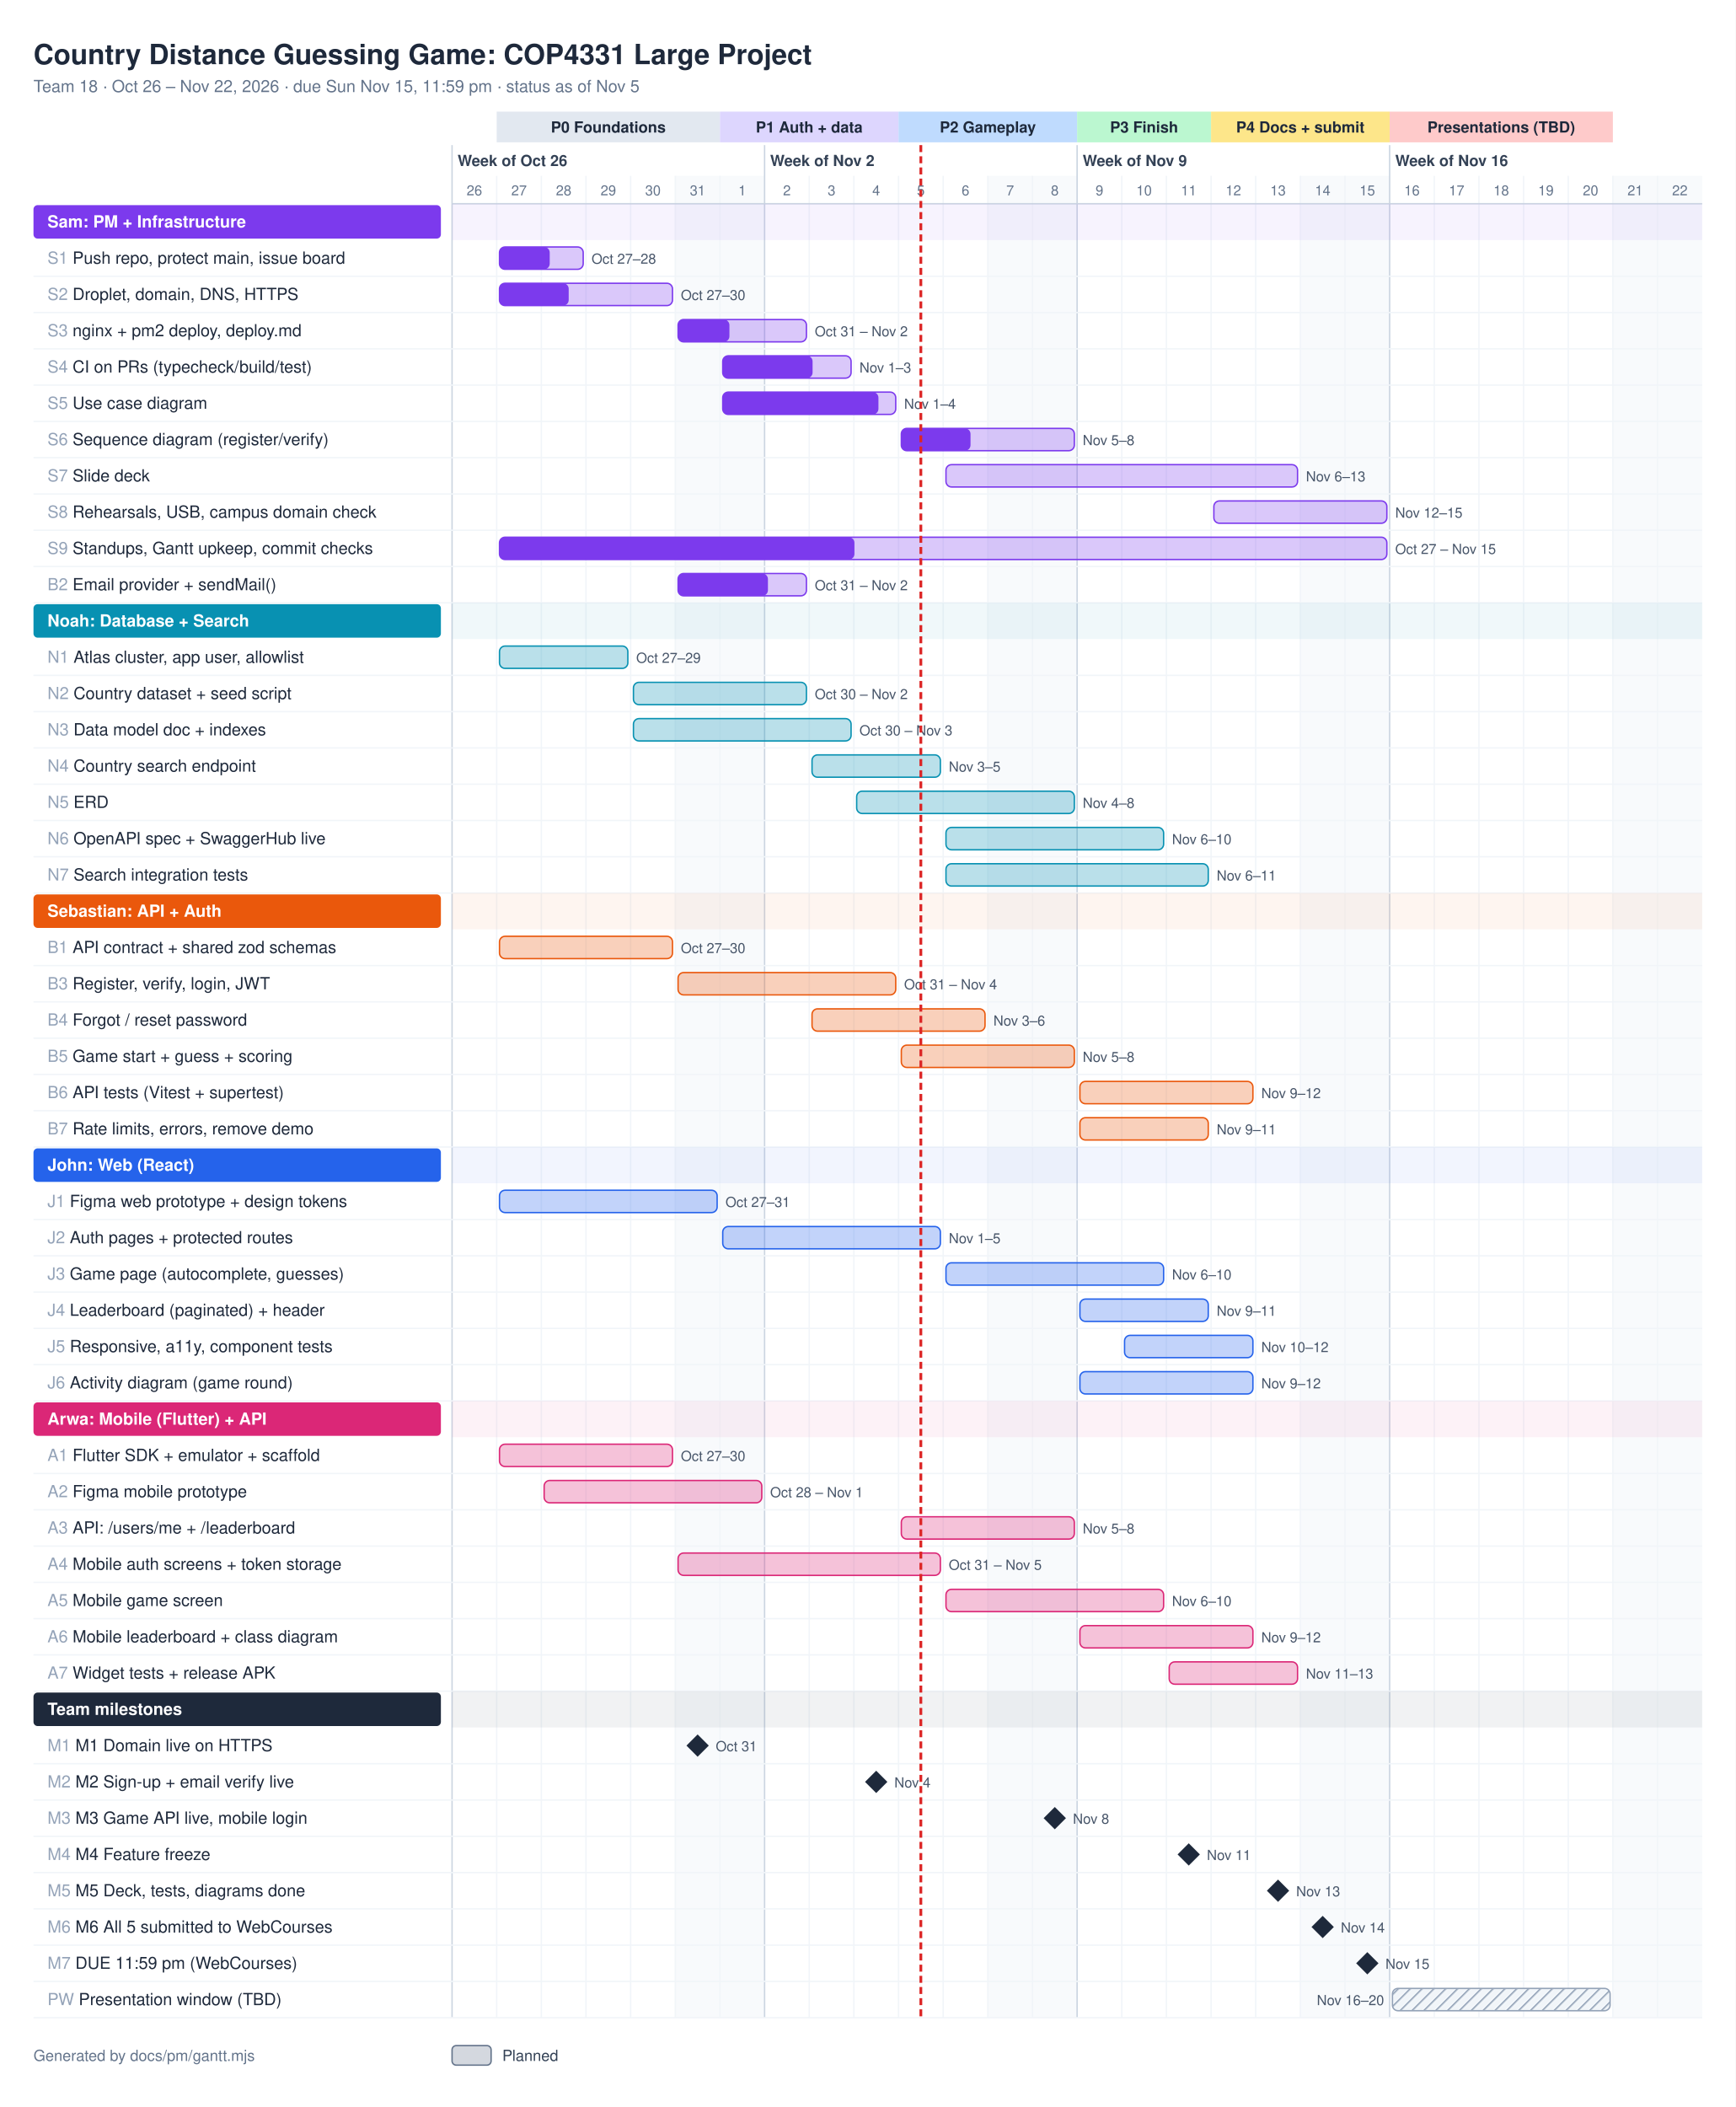
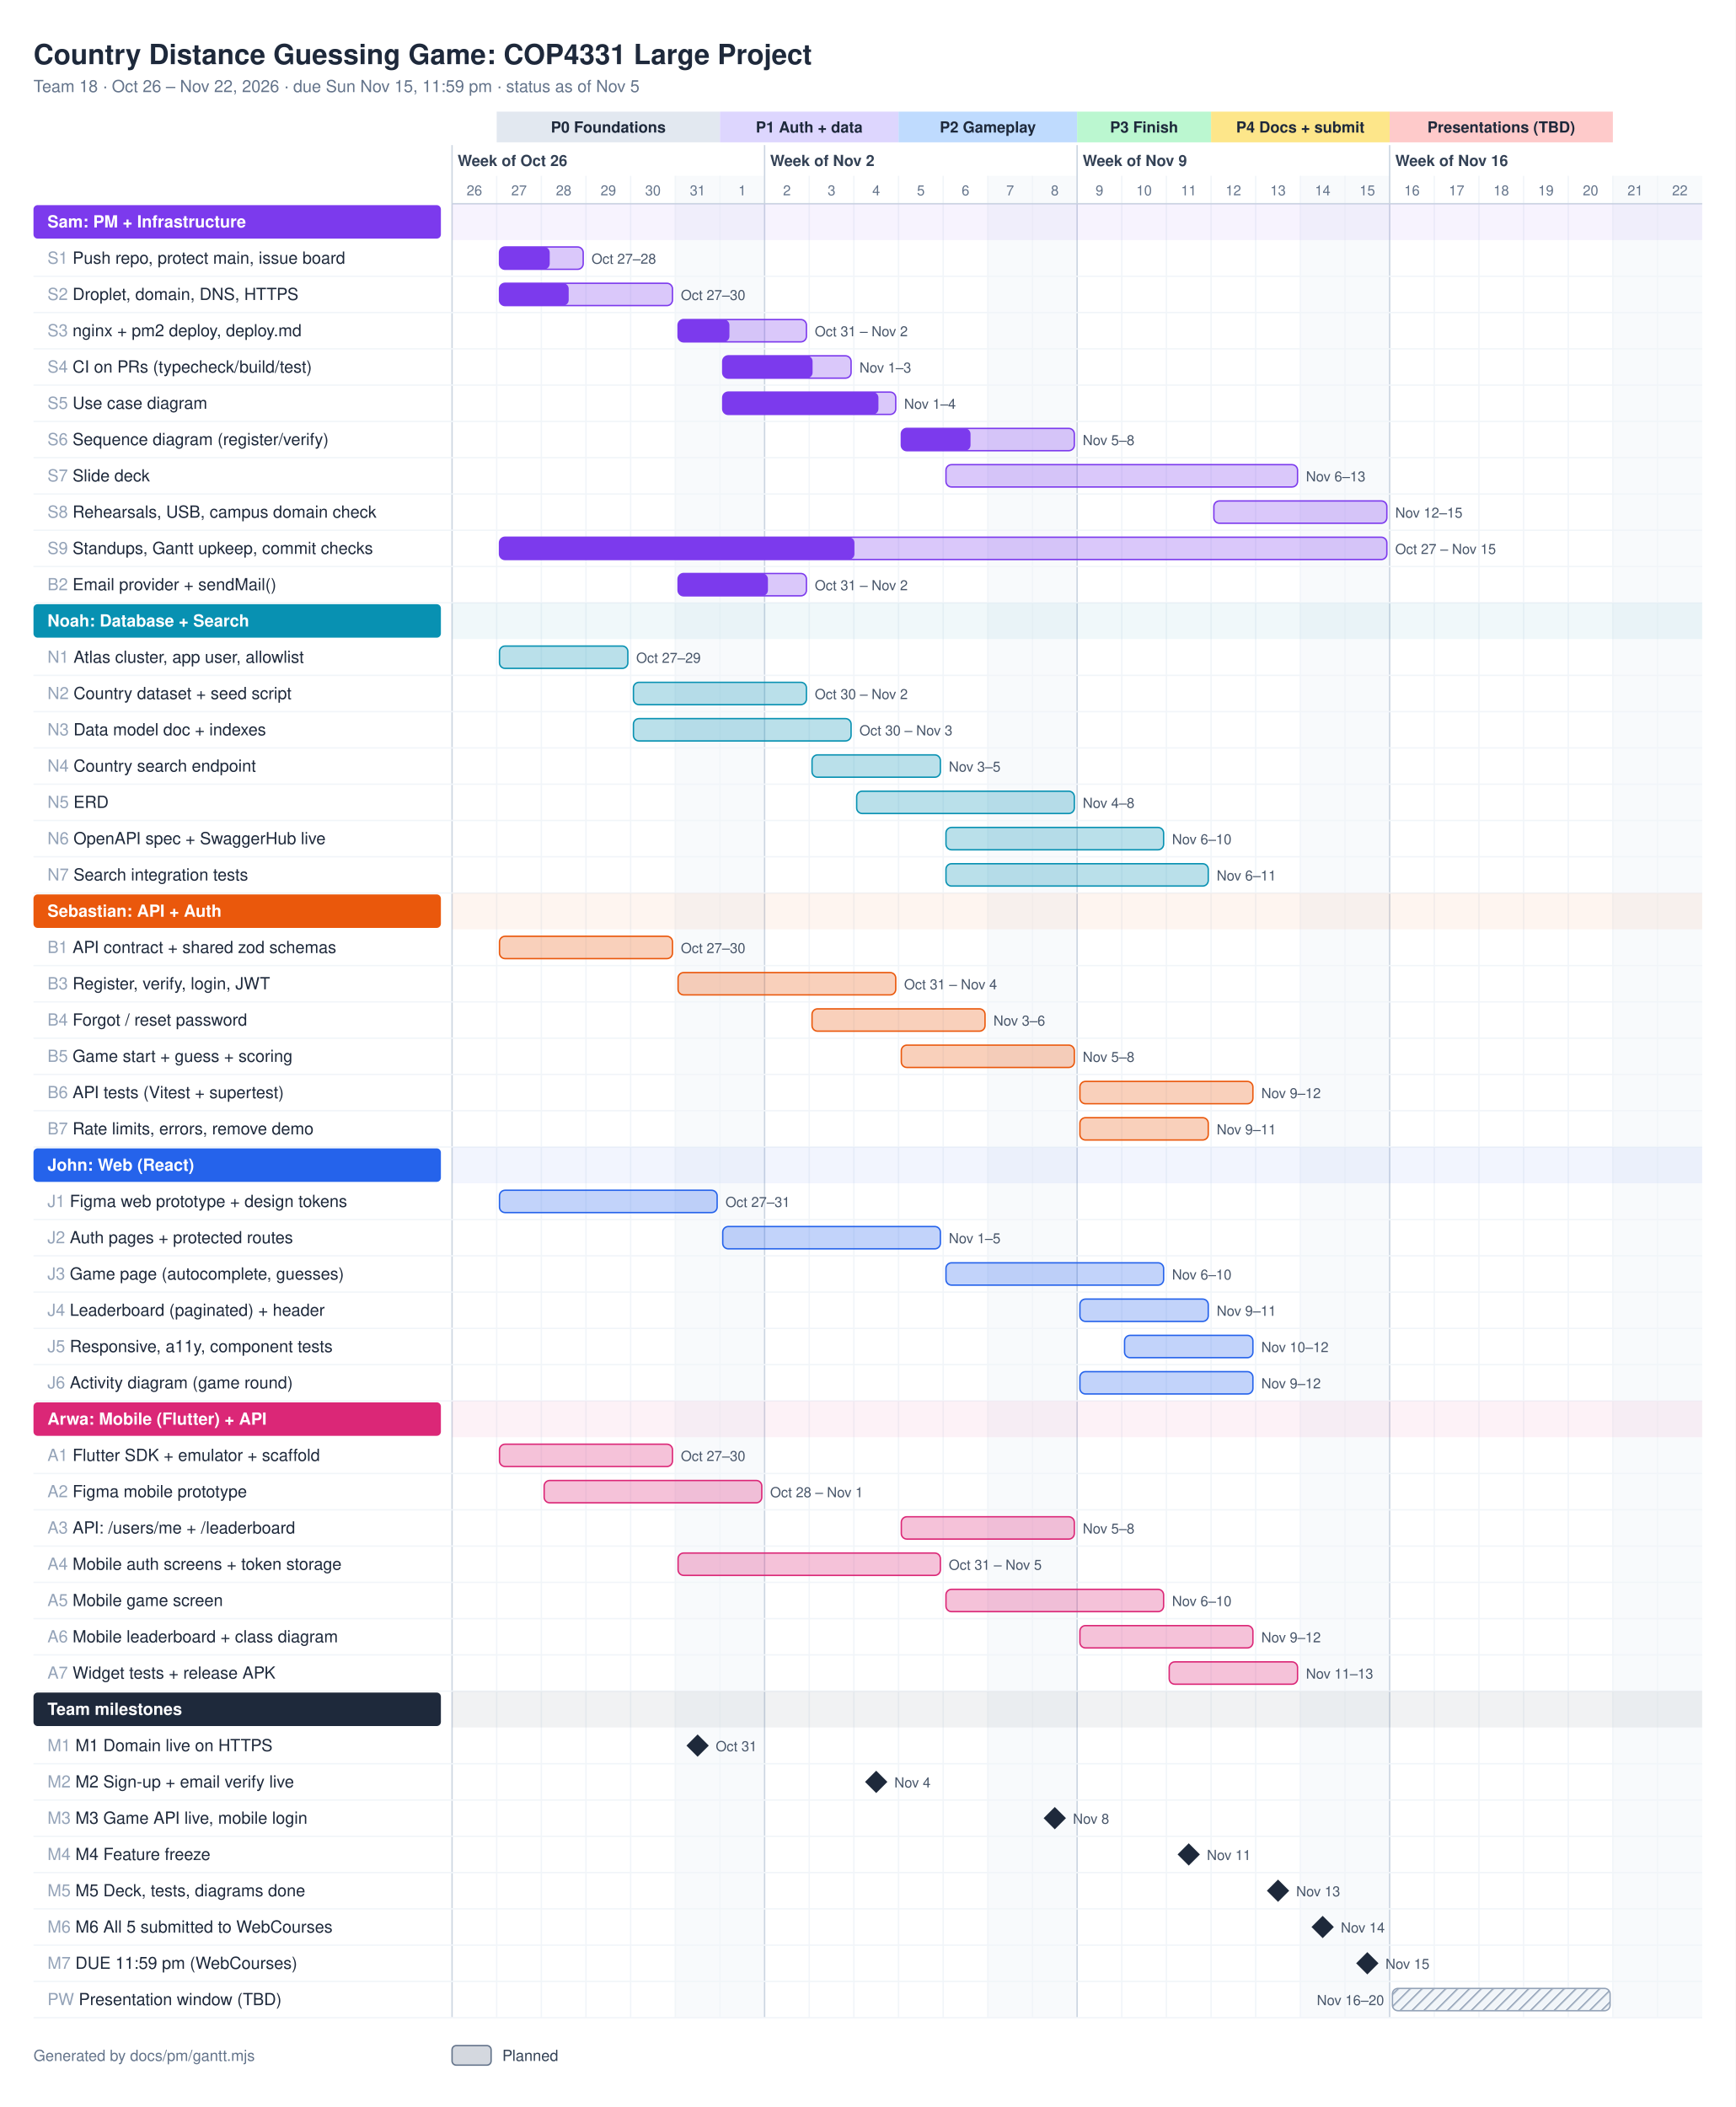
<svg xmlns="http://www.w3.org/2000/svg" viewBox="0 0 1244 1510" width="1244" height="1510" font-family="Segoe UI, Helvetica, Arial, sans-serif">
  <defs>
    <pattern id="hatch" width="6" height="6" patternUnits="userSpaceOnUse" patternTransform="rotate(45)">
      <rect width="6" height="6" fill="#f1f5f9" />
      <line x1="0" y1="0" x2="0" y2="6" stroke="#94a3b8" stroke-width="2" />
    </pattern>
  </defs>
  <rect width="1244" height="1510" fill="#ffffff" />
  <text x="24" y="46" font-size="20" font-weight="700" fill="#1e293b">Country Distance Guessing Game: COP4331 Large Project</text>
  <text x="24" y="66" font-size="12" fill="#64748b">Team 18 · Oct 26 – Nov 22, 2026 · due Sun Nov 15, 11:59 pm · status as of Nov 5</text>
  <rect x="356" y="80" width="160" height="22" fill="#e2e8f0" />
  <text x="436" y="95" font-size="11" font-weight="600" text-anchor="middle" fill="#1e293b">P0 Foundations</text>
  <rect x="516" y="80" width="128" height="22" fill="#ddd6fe" />
  <text x="580" y="95" font-size="11" font-weight="600" text-anchor="middle" fill="#1e293b">P1 Auth + data</text>
  <rect x="644" y="80" width="128" height="22" fill="#bfdbfe" />
  <text x="708" y="95" font-size="11" font-weight="600" text-anchor="middle" fill="#1e293b">P2 Gameplay</text>
  <rect x="772" y="80" width="96" height="22" fill="#bbf7d0" />
  <text x="820" y="95" font-size="11" font-weight="600" text-anchor="middle" fill="#1e293b">P3 Finish</text>
  <rect x="868" y="80" width="128" height="22" fill="#fde68a" />
  <text x="932" y="95" font-size="11" font-weight="600" text-anchor="middle" fill="#1e293b">P4 Docs + submit</text>
  <rect x="996" y="80" width="160" height="22" fill="#fecaca" />
  <text x="1076" y="95" font-size="11" font-weight="600" text-anchor="middle" fill="#1e293b">Presentations (TBD)</text>
  <text x="328" y="119" font-size="11" font-weight="600" fill="#334155">Week of Oct 26</text>
  <line x1="324" y1="104" x2="324" y2="1446" stroke="#cbd5e1" />
  <text x="340" y="140" font-size="10" text-anchor="middle" fill="#64748b">26</text>
  <line x1="356" y1="126" x2="356" y2="1446" stroke="#f1f5f9" />
  <text x="372" y="140" font-size="10" text-anchor="middle" fill="#64748b">27</text>
  <line x1="388" y1="126" x2="388" y2="1446" stroke="#f1f5f9" />
  <text x="404" y="140" font-size="10" text-anchor="middle" fill="#64748b">28</text>
  <line x1="420" y1="126" x2="420" y2="1446" stroke="#f1f5f9" />
  <text x="436" y="140" font-size="10" text-anchor="middle" fill="#64748b">29</text>
  <line x1="452" y1="126" x2="452" y2="1446" stroke="#f1f5f9" />
  <text x="468" y="140" font-size="10" text-anchor="middle" fill="#64748b">30</text>
  <rect x="484" y="126" width="32" height="1320" fill="#f8fafc" />
  <line x1="484" y1="126" x2="484" y2="1446" stroke="#f1f5f9" />
  <text x="500" y="140" font-size="10" text-anchor="middle" fill="#64748b">31</text>
  <rect x="516" y="126" width="32" height="1320" fill="#f8fafc" />
  <line x1="516" y1="126" x2="516" y2="1446" stroke="#f1f5f9" />
  <text x="532" y="140" font-size="10" text-anchor="middle" fill="#64748b">1</text>
  <text x="552" y="119" font-size="11" font-weight="600" fill="#334155">Week of Nov 2</text>
  <line x1="548" y1="104" x2="548" y2="1446" stroke="#cbd5e1" />
  <text x="564" y="140" font-size="10" text-anchor="middle" fill="#64748b">2</text>
  <line x1="580" y1="126" x2="580" y2="1446" stroke="#f1f5f9" />
  <text x="596" y="140" font-size="10" text-anchor="middle" fill="#64748b">3</text>
  <line x1="612" y1="126" x2="612" y2="1446" stroke="#f1f5f9" />
  <text x="628" y="140" font-size="10" text-anchor="middle" fill="#64748b">4</text>
  <line x1="644" y1="126" x2="644" y2="1446" stroke="#f1f5f9" />
  <text x="660" y="140" font-size="10" text-anchor="middle" fill="#64748b">5</text>
  <line x1="676" y1="126" x2="676" y2="1446" stroke="#f1f5f9" />
  <text x="692" y="140" font-size="10" text-anchor="middle" fill="#64748b">6</text>
  <rect x="708" y="126" width="32" height="1320" fill="#f8fafc" />
  <line x1="708" y1="126" x2="708" y2="1446" stroke="#f1f5f9" />
  <text x="724" y="140" font-size="10" text-anchor="middle" fill="#64748b">7</text>
  <rect x="740" y="126" width="32" height="1320" fill="#f8fafc" />
  <line x1="740" y1="126" x2="740" y2="1446" stroke="#f1f5f9" />
  <text x="756" y="140" font-size="10" text-anchor="middle" fill="#64748b">8</text>
  <text x="776" y="119" font-size="11" font-weight="600" fill="#334155">Week of Nov 9</text>
  <line x1="772" y1="104" x2="772" y2="1446" stroke="#cbd5e1" />
  <text x="788" y="140" font-size="10" text-anchor="middle" fill="#64748b">9</text>
  <line x1="804" y1="126" x2="804" y2="1446" stroke="#f1f5f9" />
  <text x="820" y="140" font-size="10" text-anchor="middle" fill="#64748b">10</text>
  <line x1="836" y1="126" x2="836" y2="1446" stroke="#f1f5f9" />
  <text x="852" y="140" font-size="10" text-anchor="middle" fill="#64748b">11</text>
  <line x1="868" y1="126" x2="868" y2="1446" stroke="#f1f5f9" />
  <text x="884" y="140" font-size="10" text-anchor="middle" fill="#64748b">12</text>
  <line x1="900" y1="126" x2="900" y2="1446" stroke="#f1f5f9" />
  <text x="916" y="140" font-size="10" text-anchor="middle" fill="#64748b">13</text>
  <rect x="932" y="126" width="32" height="1320" fill="#f8fafc" />
  <line x1="932" y1="126" x2="932" y2="1446" stroke="#f1f5f9" />
  <text x="948" y="140" font-size="10" text-anchor="middle" fill="#64748b">14</text>
  <rect x="964" y="126" width="32" height="1320" fill="#f8fafc" />
  <line x1="964" y1="126" x2="964" y2="1446" stroke="#f1f5f9" />
  <text x="980" y="140" font-size="10" text-anchor="middle" fill="#64748b">15</text>
  <text x="1000" y="119" font-size="11" font-weight="600" fill="#334155">Week of Nov 16</text>
  <line x1="996" y1="104" x2="996" y2="1446" stroke="#cbd5e1" />
  <text x="1012" y="140" font-size="10" text-anchor="middle" fill="#64748b">16</text>
  <line x1="1028" y1="126" x2="1028" y2="1446" stroke="#f1f5f9" />
  <text x="1044" y="140" font-size="10" text-anchor="middle" fill="#64748b">17</text>
  <line x1="1060" y1="126" x2="1060" y2="1446" stroke="#f1f5f9" />
  <text x="1076" y="140" font-size="10" text-anchor="middle" fill="#64748b">18</text>
  <line x1="1092" y1="126" x2="1092" y2="1446" stroke="#f1f5f9" />
  <text x="1108" y="140" font-size="10" text-anchor="middle" fill="#64748b">19</text>
  <line x1="1124" y1="126" x2="1124" y2="1446" stroke="#f1f5f9" />
  <text x="1140" y="140" font-size="10" text-anchor="middle" fill="#64748b">20</text>
  <rect x="1156" y="126" width="32" height="1320" fill="#f8fafc" />
  <line x1="1156" y1="126" x2="1156" y2="1446" stroke="#f1f5f9" />
  <text x="1172" y="140" font-size="10" text-anchor="middle" fill="#64748b">21</text>
  <rect x="1188" y="126" width="32" height="1320" fill="#f8fafc" />
  <line x1="1188" y1="126" x2="1188" y2="1446" stroke="#f1f5f9" />
  <text x="1204" y="140" font-size="10" text-anchor="middle" fill="#64748b">22</text>
  <line x1="324" y1="146" x2="1220" y2="146" stroke="#cbd5e1" />
  <rect x="24" y="147" width="292" height="24" rx="3" fill="#7c3aed" />
  <text x="34" y="163" font-size="12" font-weight="700" fill="#ffffff">Sam: PM + Infrastructure</text>
  <rect x="324" y="146" width="896" height="26" fill="#7c3aed" fill-opacity="0.06" />
  <text x="34" y="189" font-size="12" fill="#1e293b">
    <tspan fill="#94a3b8">S1</tspan>  Push repo, protect main, issue board</text>
  <line x1="24" y1="198" x2="1220" y2="198" stroke="#f1f5f9" />
  <rect x="358" y="177" width="60" height="16" rx="4" fill="#7c3aed" fill-opacity="0.28" stroke="#7c3aed" />
  <rect x="358" y="177" width="36" height="16" rx="4" fill="#7c3aed" />
  <text x="424" y="189" font-size="10" fill="#475569">Oct 27–28</text>
  <text x="34" y="215" font-size="12" fill="#1e293b">
    <tspan fill="#94a3b8">S2</tspan>  Droplet, domain, DNS, HTTPS</text>
  <line x1="24" y1="224" x2="1220" y2="224" stroke="#f1f5f9" />
  <rect x="358" y="203" width="124" height="16" rx="4" fill="#7c3aed" fill-opacity="0.28" stroke="#7c3aed" />
  <rect x="358" y="203" width="49.6" height="16" rx="4" fill="#7c3aed" />
  <text x="488" y="215" font-size="10" fill="#475569">Oct 27–30</text>
  <text x="34" y="241" font-size="12" fill="#1e293b">
    <tspan fill="#94a3b8">S3</tspan>  nginx + pm2 deploy, deploy.md</text>
  <line x1="24" y1="250" x2="1220" y2="250" stroke="#f1f5f9" />
  <rect x="486" y="229" width="92" height="16" rx="4" fill="#7c3aed" fill-opacity="0.28" stroke="#7c3aed" />
  <rect x="486" y="229" width="36.8" height="16" rx="4" fill="#7c3aed" />
  <text x="584" y="241" font-size="10" fill="#475569">Oct 31 – Nov 2</text>
  <text x="34" y="267" font-size="12" fill="#1e293b">
    <tspan fill="#94a3b8">S4</tspan>  CI on PRs (typecheck/build/test)</text>
  <line x1="24" y1="276" x2="1220" y2="276" stroke="#f1f5f9" />
  <rect x="518" y="255" width="92" height="16" rx="4" fill="#7c3aed" fill-opacity="0.28" stroke="#7c3aed" />
  <rect x="518" y="255" width="64.4" height="16" rx="4" fill="#7c3aed" />
  <text x="616" y="267" font-size="10" fill="#475569">Nov 1–3</text>
  <text x="34" y="293" font-size="12" fill="#1e293b">
    <tspan fill="#94a3b8">S5</tspan>  Use case diagram</text>
  <line x1="24" y1="302" x2="1220" y2="302" stroke="#f1f5f9" />
  <rect x="518" y="281" width="124" height="16" rx="4" fill="#7c3aed" fill-opacity="0.28" stroke="#7c3aed" />
  <rect x="518" y="281" width="111.6" height="16" rx="4" fill="#7c3aed" />
  <text x="648" y="293" font-size="10" fill="#475569">Nov 1–4</text>
  <text x="34" y="319" font-size="12" fill="#1e293b">
    <tspan fill="#94a3b8">S6</tspan>  Sequence diagram (register/verify)</text>
  <line x1="24" y1="328" x2="1220" y2="328" stroke="#f1f5f9" />
  <rect x="646" y="307" width="124" height="16" rx="4" fill="#7c3aed" fill-opacity="0.28" stroke="#7c3aed" />
  <rect x="646" y="307" width="49.6" height="16" rx="4" fill="#7c3aed" />
  <text x="776" y="319" font-size="10" fill="#475569">Nov 5–8</text>
  <text x="34" y="345" font-size="12" fill="#1e293b">
    <tspan fill="#94a3b8">S7</tspan>  Slide deck</text>
  <line x1="24" y1="354" x2="1220" y2="354" stroke="#f1f5f9" />
  <rect x="678" y="333" width="252" height="16" rx="4" fill="#7c3aed" fill-opacity="0.28" stroke="#7c3aed" />
  <text x="936" y="345" font-size="10" fill="#475569">Nov 6–13</text>
  <text x="34" y="371" font-size="12" fill="#1e293b">
    <tspan fill="#94a3b8">S8</tspan>  Rehearsals, USB, campus domain check</text>
  <line x1="24" y1="380" x2="1220" y2="380" stroke="#f1f5f9" />
  <rect x="870" y="359" width="124" height="16" rx="4" fill="#7c3aed" fill-opacity="0.28" stroke="#7c3aed" />
  <text x="1000" y="371" font-size="10" fill="#475569">Nov 12–15</text>
  <text x="34" y="397" font-size="12" fill="#1e293b">
    <tspan fill="#94a3b8">S9</tspan>  Standups, Gantt upkeep, commit checks</text>
  <line x1="24" y1="406" x2="1220" y2="406" stroke="#f1f5f9" />
  <rect x="358" y="385" width="636" height="16" rx="4" fill="#7c3aed" fill-opacity="0.28" stroke="#7c3aed" />
  <rect x="358" y="385" width="254.4" height="16" rx="4" fill="#7c3aed" />
  <text x="1000" y="397" font-size="10" fill="#475569">Oct 27 – Nov 15</text>
  <text x="34" y="423" font-size="12" fill="#1e293b">
    <tspan fill="#94a3b8">B2</tspan>  Email provider + sendMail()</text>
  <line x1="24" y1="432" x2="1220" y2="432" stroke="#f1f5f9" />
  <rect x="486" y="411" width="92" height="16" rx="4" fill="#7c3aed" fill-opacity="0.28" stroke="#7c3aed" />
  <rect x="486" y="411" width="64.4" height="16" rx="4" fill="#7c3aed" />
  <text x="584" y="423" font-size="10" fill="#475569">Oct 31 – Nov 2</text>
  <rect x="24" y="433" width="292" height="24" rx="3" fill="#0891b2" />
  <text x="34" y="449" font-size="12" font-weight="700" fill="#ffffff">Noah: Database + Search</text>
  <rect x="324" y="432" width="896" height="26" fill="#0891b2" fill-opacity="0.06" />
  <text x="34" y="475" font-size="12" fill="#1e293b">
    <tspan fill="#94a3b8">N1</tspan>  Atlas cluster, app user, allowlist</text>
  <line x1="24" y1="484" x2="1220" y2="484" stroke="#f1f5f9" />
  <rect x="358" y="463" width="92" height="16" rx="4" fill="#0891b2" fill-opacity="0.28" stroke="#0891b2" />
  <text x="456" y="475" font-size="10" fill="#475569">Oct 27–29</text>
  <text x="34" y="501" font-size="12" fill="#1e293b">
    <tspan fill="#94a3b8">N2</tspan>  Country dataset + seed script</text>
  <line x1="24" y1="510" x2="1220" y2="510" stroke="#f1f5f9" />
  <rect x="454" y="489" width="124" height="16" rx="4" fill="#0891b2" fill-opacity="0.28" stroke="#0891b2" />
  <text x="584" y="501" font-size="10" fill="#475569">Oct 30 – Nov 2</text>
  <text x="34" y="527" font-size="12" fill="#1e293b">
    <tspan fill="#94a3b8">N3</tspan>  Data model doc + indexes</text>
  <line x1="24" y1="536" x2="1220" y2="536" stroke="#f1f5f9" />
  <rect x="454" y="515" width="156" height="16" rx="4" fill="#0891b2" fill-opacity="0.28" stroke="#0891b2" />
  <text x="616" y="527" font-size="10" fill="#475569">Oct 30 – Nov 3</text>
  <text x="34" y="553" font-size="12" fill="#1e293b">
    <tspan fill="#94a3b8">N4</tspan>  Country search endpoint</text>
  <line x1="24" y1="562" x2="1220" y2="562" stroke="#f1f5f9" />
  <rect x="582" y="541" width="92" height="16" rx="4" fill="#0891b2" fill-opacity="0.28" stroke="#0891b2" />
  <text x="680" y="553" font-size="10" fill="#475569">Nov 3–5</text>
  <text x="34" y="579" font-size="12" fill="#1e293b">
    <tspan fill="#94a3b8">N5</tspan>  ERD</text>
  <line x1="24" y1="588" x2="1220" y2="588" stroke="#f1f5f9" />
  <rect x="614" y="567" width="156" height="16" rx="4" fill="#0891b2" fill-opacity="0.28" stroke="#0891b2" />
  <text x="776" y="579" font-size="10" fill="#475569">Nov 4–8</text>
  <text x="34" y="605" font-size="12" fill="#1e293b">
    <tspan fill="#94a3b8">N6</tspan>  OpenAPI spec + SwaggerHub live</text>
  <line x1="24" y1="614" x2="1220" y2="614" stroke="#f1f5f9" />
  <rect x="678" y="593" width="156" height="16" rx="4" fill="#0891b2" fill-opacity="0.28" stroke="#0891b2" />
  <text x="840" y="605" font-size="10" fill="#475569">Nov 6–10</text>
  <text x="34" y="631" font-size="12" fill="#1e293b">
    <tspan fill="#94a3b8">N7</tspan>  Search integration tests</text>
  <line x1="24" y1="640" x2="1220" y2="640" stroke="#f1f5f9" />
  <rect x="678" y="619" width="188" height="16" rx="4" fill="#0891b2" fill-opacity="0.28" stroke="#0891b2" />
  <text x="872" y="631" font-size="10" fill="#475569">Nov 6–11</text>
  <rect x="24" y="641" width="292" height="24" rx="3" fill="#ea580c" />
  <text x="34" y="657" font-size="12" font-weight="700" fill="#ffffff">Sebastian: API + Auth</text>
  <rect x="324" y="640" width="896" height="26" fill="#ea580c" fill-opacity="0.06" />
  <text x="34" y="683" font-size="12" fill="#1e293b">
    <tspan fill="#94a3b8">B1</tspan>  API contract + shared zod schemas</text>
  <line x1="24" y1="692" x2="1220" y2="692" stroke="#f1f5f9" />
  <rect x="358" y="671" width="124" height="16" rx="4" fill="#ea580c" fill-opacity="0.28" stroke="#ea580c" />
  <text x="488" y="683" font-size="10" fill="#475569">Oct 27–30</text>
  <text x="34" y="709" font-size="12" fill="#1e293b">
    <tspan fill="#94a3b8">B3</tspan>  Register, verify, login, JWT</text>
  <line x1="24" y1="718" x2="1220" y2="718" stroke="#f1f5f9" />
  <rect x="486" y="697" width="156" height="16" rx="4" fill="#ea580c" fill-opacity="0.28" stroke="#ea580c" />
  <text x="648" y="709" font-size="10" fill="#475569">Oct 31 – Nov 4</text>
  <text x="34" y="735" font-size="12" fill="#1e293b">
    <tspan fill="#94a3b8">B4</tspan>  Forgot / reset password</text>
  <line x1="24" y1="744" x2="1220" y2="744" stroke="#f1f5f9" />
  <rect x="582" y="723" width="124" height="16" rx="4" fill="#ea580c" fill-opacity="0.28" stroke="#ea580c" />
  <text x="712" y="735" font-size="10" fill="#475569">Nov 3–6</text>
  <text x="34" y="761" font-size="12" fill="#1e293b">
    <tspan fill="#94a3b8">B5</tspan>  Game start + guess + scoring</text>
  <line x1="24" y1="770" x2="1220" y2="770" stroke="#f1f5f9" />
  <rect x="646" y="749" width="124" height="16" rx="4" fill="#ea580c" fill-opacity="0.28" stroke="#ea580c" />
  <text x="776" y="761" font-size="10" fill="#475569">Nov 5–8</text>
  <text x="34" y="787" font-size="12" fill="#1e293b">
    <tspan fill="#94a3b8">B6</tspan>  API tests (Vitest + supertest)</text>
  <line x1="24" y1="796" x2="1220" y2="796" stroke="#f1f5f9" />
  <rect x="774" y="775" width="124" height="16" rx="4" fill="#ea580c" fill-opacity="0.28" stroke="#ea580c" />
  <text x="904" y="787" font-size="10" fill="#475569">Nov 9–12</text>
  <text x="34" y="813" font-size="12" fill="#1e293b">
    <tspan fill="#94a3b8">B7</tspan>  Rate limits, errors, remove demo</text>
  <line x1="24" y1="822" x2="1220" y2="822" stroke="#f1f5f9" />
  <rect x="774" y="801" width="92" height="16" rx="4" fill="#ea580c" fill-opacity="0.28" stroke="#ea580c" />
  <text x="872" y="813" font-size="10" fill="#475569">Nov 9–11</text>
  <rect x="24" y="823" width="292" height="24" rx="3" fill="#2563eb" />
  <text x="34" y="839" font-size="12" font-weight="700" fill="#ffffff">John: Web (React)</text>
  <rect x="324" y="822" width="896" height="26" fill="#2563eb" fill-opacity="0.06" />
  <text x="34" y="865" font-size="12" fill="#1e293b">
    <tspan fill="#94a3b8">J1</tspan>  Figma web prototype + design tokens</text>
  <line x1="24" y1="874" x2="1220" y2="874" stroke="#f1f5f9" />
  <rect x="358" y="853" width="156" height="16" rx="4" fill="#2563eb" fill-opacity="0.28" stroke="#2563eb" />
  <text x="520" y="865" font-size="10" fill="#475569">Oct 27–31</text>
  <text x="34" y="891" font-size="12" fill="#1e293b">
    <tspan fill="#94a3b8">J2</tspan>  Auth pages + protected routes</text>
  <line x1="24" y1="900" x2="1220" y2="900" stroke="#f1f5f9" />
  <rect x="518" y="879" width="156" height="16" rx="4" fill="#2563eb" fill-opacity="0.28" stroke="#2563eb" />
  <text x="680" y="891" font-size="10" fill="#475569">Nov 1–5</text>
  <text x="34" y="917" font-size="12" fill="#1e293b">
    <tspan fill="#94a3b8">J3</tspan>  Game page (autocomplete, guesses)</text>
  <line x1="24" y1="926" x2="1220" y2="926" stroke="#f1f5f9" />
  <rect x="678" y="905" width="156" height="16" rx="4" fill="#2563eb" fill-opacity="0.28" stroke="#2563eb" />
  <text x="840" y="917" font-size="10" fill="#475569">Nov 6–10</text>
  <text x="34" y="943" font-size="12" fill="#1e293b">
    <tspan fill="#94a3b8">J4</tspan>  Leaderboard (paginated) + header</text>
  <line x1="24" y1="952" x2="1220" y2="952" stroke="#f1f5f9" />
  <rect x="774" y="931" width="92" height="16" rx="4" fill="#2563eb" fill-opacity="0.28" stroke="#2563eb" />
  <text x="872" y="943" font-size="10" fill="#475569">Nov 9–11</text>
  <text x="34" y="969" font-size="12" fill="#1e293b">
    <tspan fill="#94a3b8">J5</tspan>  Responsive, a11y, component tests</text>
  <line x1="24" y1="978" x2="1220" y2="978" stroke="#f1f5f9" />
  <rect x="806" y="957" width="92" height="16" rx="4" fill="#2563eb" fill-opacity="0.28" stroke="#2563eb" />
  <text x="904" y="969" font-size="10" fill="#475569">Nov 10–12</text>
  <text x="34" y="995" font-size="12" fill="#1e293b">
    <tspan fill="#94a3b8">J6</tspan>  Activity diagram (game round)</text>
  <line x1="24" y1="1004" x2="1220" y2="1004" stroke="#f1f5f9" />
  <rect x="774" y="983" width="124" height="16" rx="4" fill="#2563eb" fill-opacity="0.28" stroke="#2563eb" />
  <text x="904" y="995" font-size="10" fill="#475569">Nov 9–12</text>
  <rect x="24" y="1005" width="292" height="24" rx="3" fill="#db2777" />
  <text x="34" y="1021" font-size="12" font-weight="700" fill="#ffffff">Arwa: Mobile (Flutter) + API</text>
  <rect x="324" y="1004" width="896" height="26" fill="#db2777" fill-opacity="0.06" />
  <text x="34" y="1047" font-size="12" fill="#1e293b">
    <tspan fill="#94a3b8">A1</tspan>  Flutter SDK + emulator + scaffold</text>
  <line x1="24" y1="1056" x2="1220" y2="1056" stroke="#f1f5f9" />
  <rect x="358" y="1035" width="124" height="16" rx="4" fill="#db2777" fill-opacity="0.28" stroke="#db2777" />
  <text x="488" y="1047" font-size="10" fill="#475569">Oct 27–30</text>
  <text x="34" y="1073" font-size="12" fill="#1e293b">
    <tspan fill="#94a3b8">A2</tspan>  Figma mobile prototype</text>
  <line x1="24" y1="1082" x2="1220" y2="1082" stroke="#f1f5f9" />
  <rect x="390" y="1061" width="156" height="16" rx="4" fill="#db2777" fill-opacity="0.28" stroke="#db2777" />
  <text x="552" y="1073" font-size="10" fill="#475569">Oct 28 – Nov 1</text>
  <text x="34" y="1099" font-size="12" fill="#1e293b">
    <tspan fill="#94a3b8">A3</tspan>  API: /users/me + /leaderboard</text>
  <line x1="24" y1="1108" x2="1220" y2="1108" stroke="#f1f5f9" />
  <rect x="646" y="1087" width="124" height="16" rx="4" fill="#db2777" fill-opacity="0.28" stroke="#db2777" />
  <text x="776" y="1099" font-size="10" fill="#475569">Nov 5–8</text>
  <text x="34" y="1125" font-size="12" fill="#1e293b">
    <tspan fill="#94a3b8">A4</tspan>  Mobile auth screens + token storage</text>
  <line x1="24" y1="1134" x2="1220" y2="1134" stroke="#f1f5f9" />
  <rect x="486" y="1113" width="188" height="16" rx="4" fill="#db2777" fill-opacity="0.28" stroke="#db2777" />
  <text x="680" y="1125" font-size="10" fill="#475569">Oct 31 – Nov 5</text>
  <text x="34" y="1151" font-size="12" fill="#1e293b">
    <tspan fill="#94a3b8">A5</tspan>  Mobile game screen</text>
  <line x1="24" y1="1160" x2="1220" y2="1160" stroke="#f1f5f9" />
  <rect x="678" y="1139" width="156" height="16" rx="4" fill="#db2777" fill-opacity="0.28" stroke="#db2777" />
  <text x="840" y="1151" font-size="10" fill="#475569">Nov 6–10</text>
  <text x="34" y="1177" font-size="12" fill="#1e293b">
    <tspan fill="#94a3b8">A6</tspan>  Mobile leaderboard + class diagram</text>
  <line x1="24" y1="1186" x2="1220" y2="1186" stroke="#f1f5f9" />
  <rect x="774" y="1165" width="124" height="16" rx="4" fill="#db2777" fill-opacity="0.28" stroke="#db2777" />
  <text x="904" y="1177" font-size="10" fill="#475569">Nov 9–12</text>
  <text x="34" y="1203" font-size="12" fill="#1e293b">
    <tspan fill="#94a3b8">A7</tspan>  Widget tests + release APK</text>
  <line x1="24" y1="1212" x2="1220" y2="1212" stroke="#f1f5f9" />
  <rect x="838" y="1191" width="92" height="16" rx="4" fill="#db2777" fill-opacity="0.28" stroke="#db2777" />
  <text x="936" y="1203" font-size="10" fill="#475569">Nov 11–13</text>
  <rect x="24" y="1213" width="292" height="24" rx="3" fill="#1e293b" />
  <text x="34" y="1229" font-size="12" font-weight="700" fill="#ffffff">Team milestones</text>
  <rect x="324" y="1212" width="896" height="26" fill="#1e293b" fill-opacity="0.06" />
  <text x="34" y="1255" font-size="12" fill="#1e293b">
    <tspan fill="#94a3b8">M1</tspan>  M1 Domain live on HTTPS</text>
  <line x1="24" y1="1264" x2="1220" y2="1264" stroke="#f1f5f9" />
  <polygon points="500,1243 508,1251 500,1259 492,1251" fill="#1e293b" />
  <text x="513" y="1255" font-size="10" fill="#475569">Oct 31</text>
  <text x="34" y="1281" font-size="12" fill="#1e293b">
    <tspan fill="#94a3b8">M2</tspan>  M2 Sign-up + email verify live</text>
  <line x1="24" y1="1290" x2="1220" y2="1290" stroke="#f1f5f9" />
  <polygon points="628,1269 636,1277 628,1285 620,1277" fill="#1e293b" />
  <text x="641" y="1281" font-size="10" fill="#475569">Nov 4</text>
  <text x="34" y="1307" font-size="12" fill="#1e293b">
    <tspan fill="#94a3b8">M3</tspan>  M3 Game API live, mobile login</text>
  <line x1="24" y1="1316" x2="1220" y2="1316" stroke="#f1f5f9" />
  <polygon points="756,1295 764,1303 756,1311 748,1303" fill="#1e293b" />
  <text x="769" y="1307" font-size="10" fill="#475569">Nov 8</text>
  <text x="34" y="1333" font-size="12" fill="#1e293b">
    <tspan fill="#94a3b8">M4</tspan>  M4 Feature freeze</text>
  <line x1="24" y1="1342" x2="1220" y2="1342" stroke="#f1f5f9" />
  <polygon points="852,1321 860,1329 852,1337 844,1329" fill="#1e293b" />
  <text x="865" y="1333" font-size="10" fill="#475569">Nov 11</text>
  <text x="34" y="1359" font-size="12" fill="#1e293b">
    <tspan fill="#94a3b8">M5</tspan>  M5 Deck, tests, diagrams done</text>
  <line x1="24" y1="1368" x2="1220" y2="1368" stroke="#f1f5f9" />
  <polygon points="916,1347 924,1355 916,1363 908,1355" fill="#1e293b" />
  <text x="929" y="1359" font-size="10" fill="#475569">Nov 13</text>
  <text x="34" y="1385" font-size="12" fill="#1e293b">
    <tspan fill="#94a3b8">M6</tspan>  M6 All 5 submitted to WebCourses</text>
  <line x1="24" y1="1394" x2="1220" y2="1394" stroke="#f1f5f9" />
  <polygon points="948,1373 956,1381 948,1389 940,1381" fill="#1e293b" />
  <text x="961" y="1385" font-size="10" fill="#475569">Nov 14</text>
  <text x="34" y="1411" font-size="12" fill="#1e293b">
    <tspan fill="#94a3b8">M7</tspan>  DUE 11:59 pm (WebCourses)</text>
  <line x1="24" y1="1420" x2="1220" y2="1420" stroke="#f1f5f9" />
  <polygon points="980,1399 988,1407 980,1415 972,1407" fill="#1e293b" />
  <text x="993" y="1411" font-size="10" fill="#475569">Nov 15</text>
  <text x="34" y="1437" font-size="12" fill="#1e293b">
    <tspan fill="#94a3b8">PW</tspan>  Presentation window (TBD)</text>
  <line x1="24" y1="1446" x2="1220" y2="1446" stroke="#f1f5f9" />
  <rect x="998" y="1425" width="156" height="16" rx="4" fill="url(#hatch)" stroke="#94a3b8" />
  <text x="992" y="1437" font-size="10" text-anchor="end" fill="#475569">Nov 16–20</text>
-   <line x1="660" y1="104" x2="660" y2="1446" stroke="#dc2626" stroke-width="2" stroke-dasharray="5 3" />
  <rect x="324" y="1466" width="28" height="14" rx="3" fill="#64748b" fill-opacity="0.28" stroke="#64748b" />
  <text x="360" y="1477" font-size="11" fill="#334155">Planned</text>
  <text x="24" y="1477" font-size="11" fill="#64748b">Generated by docs/pm/gantt.mjs</text>
</svg>
